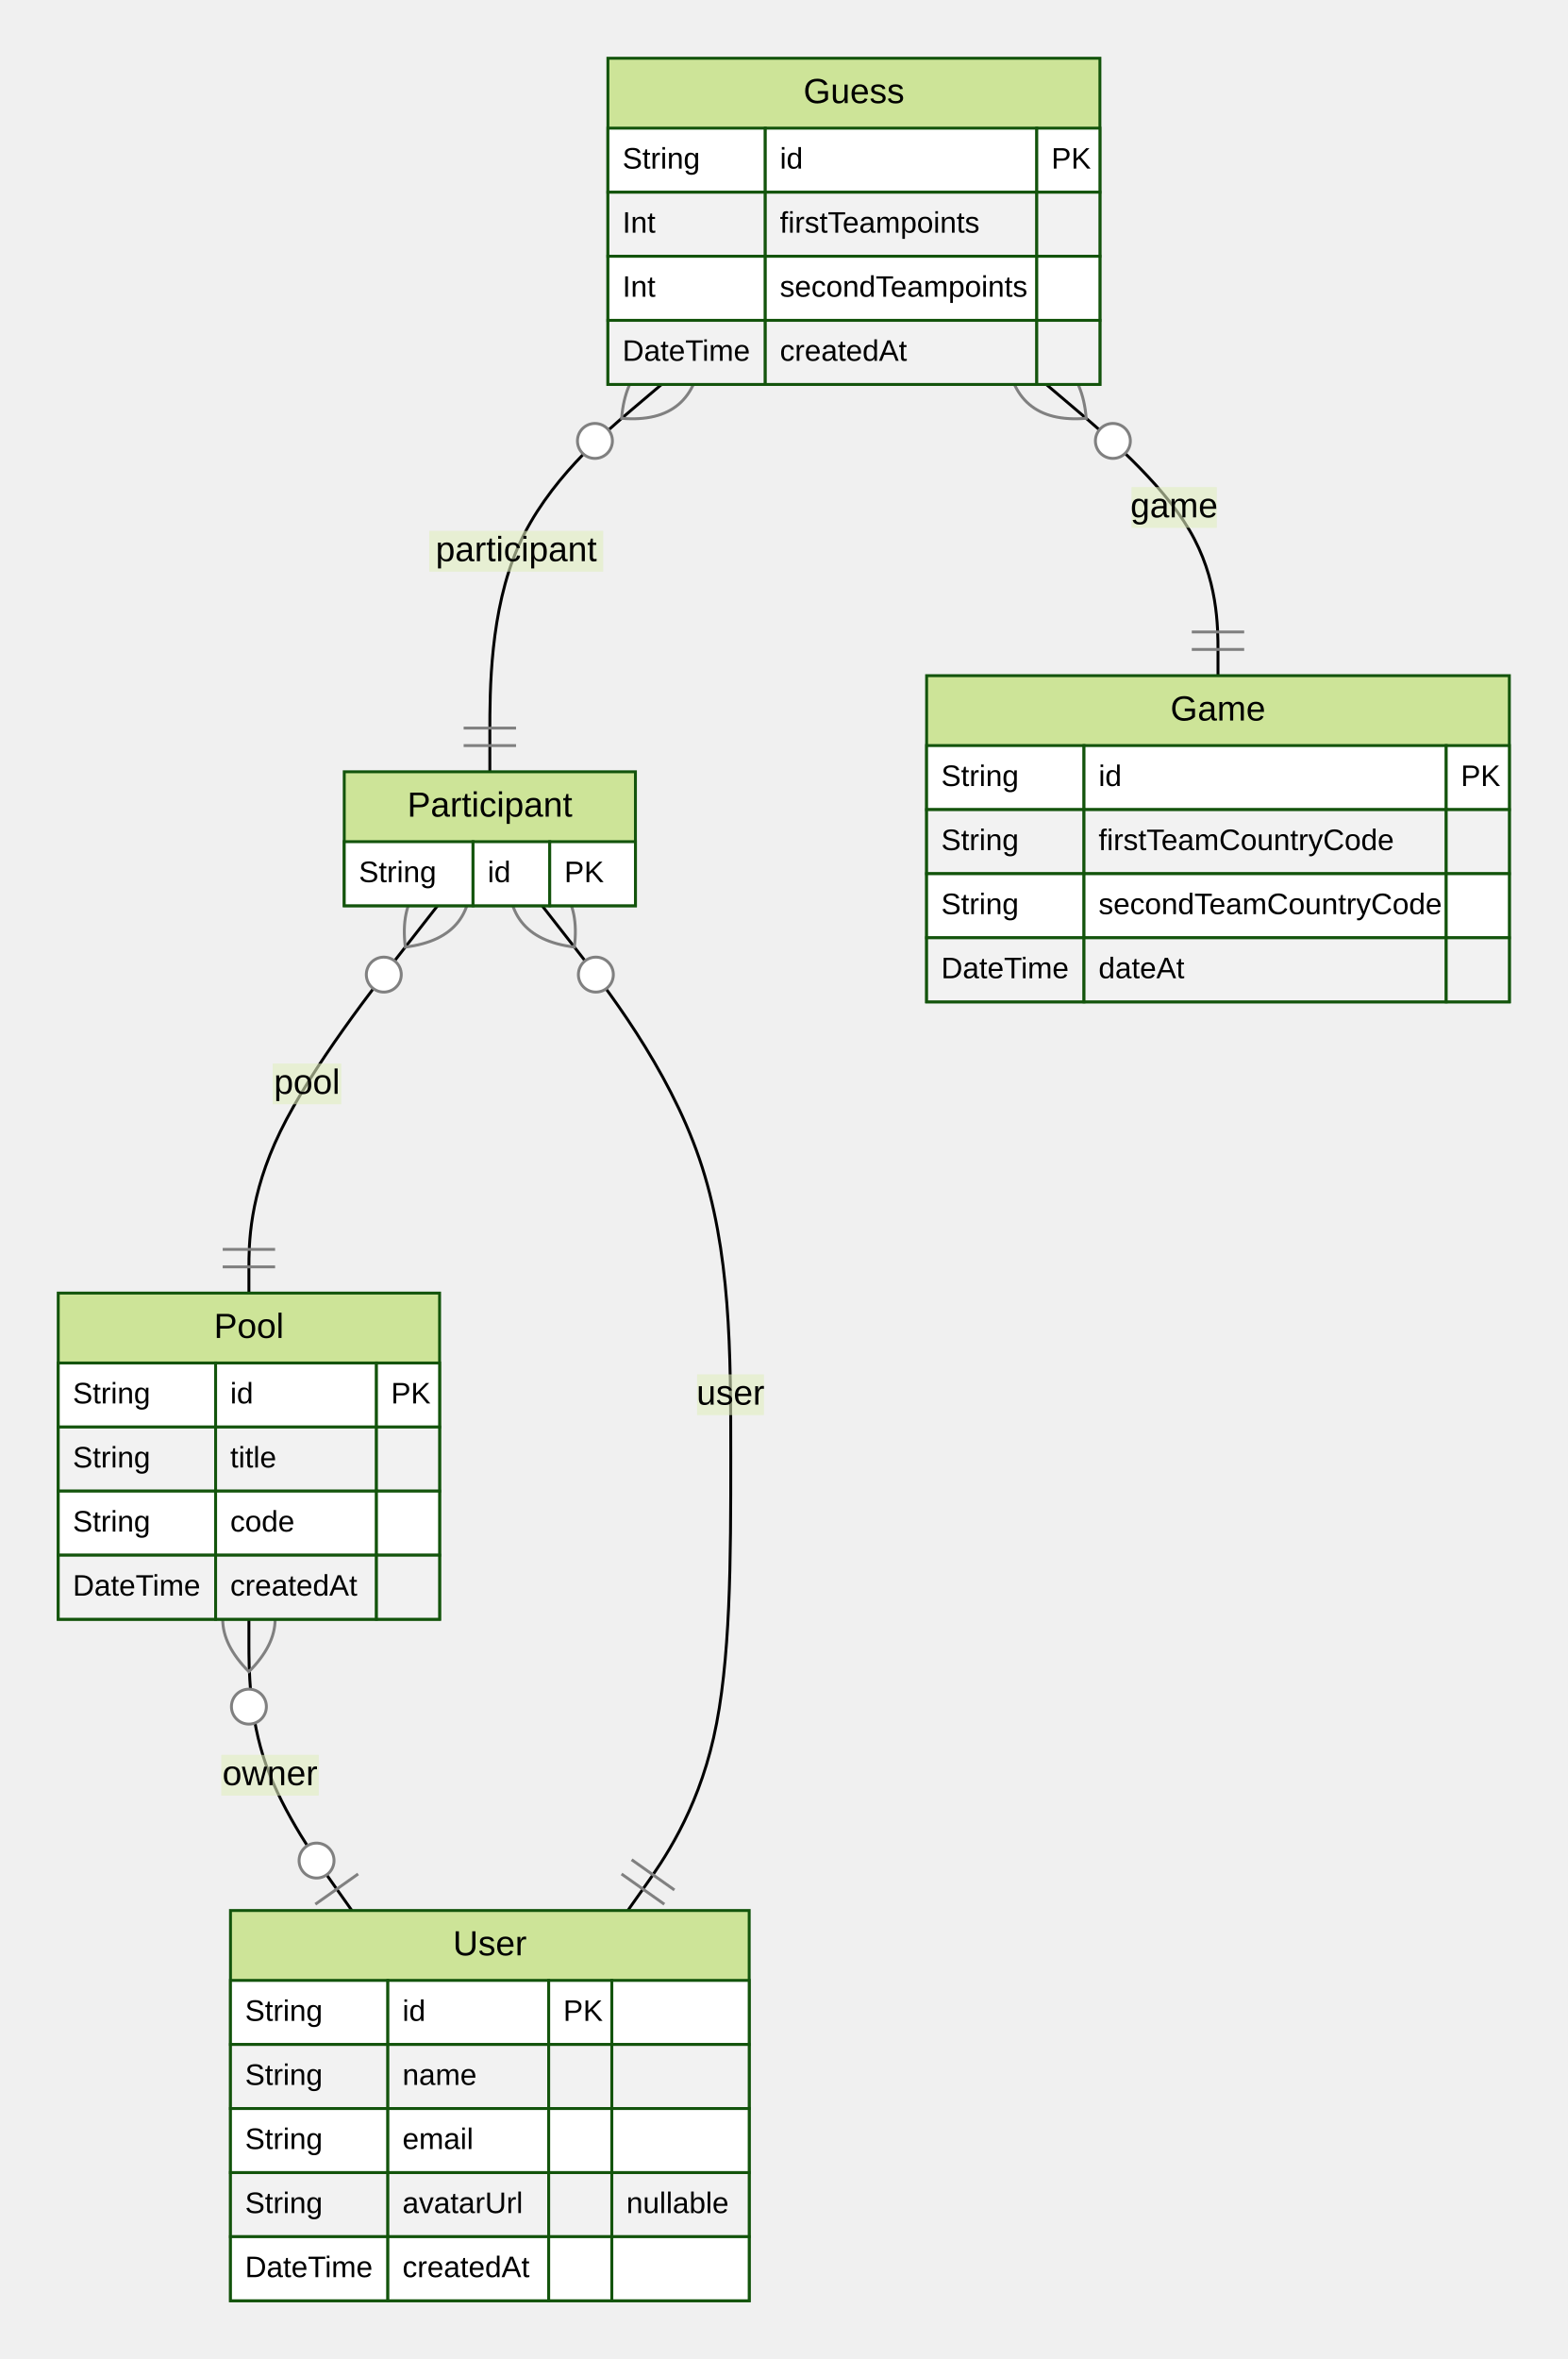
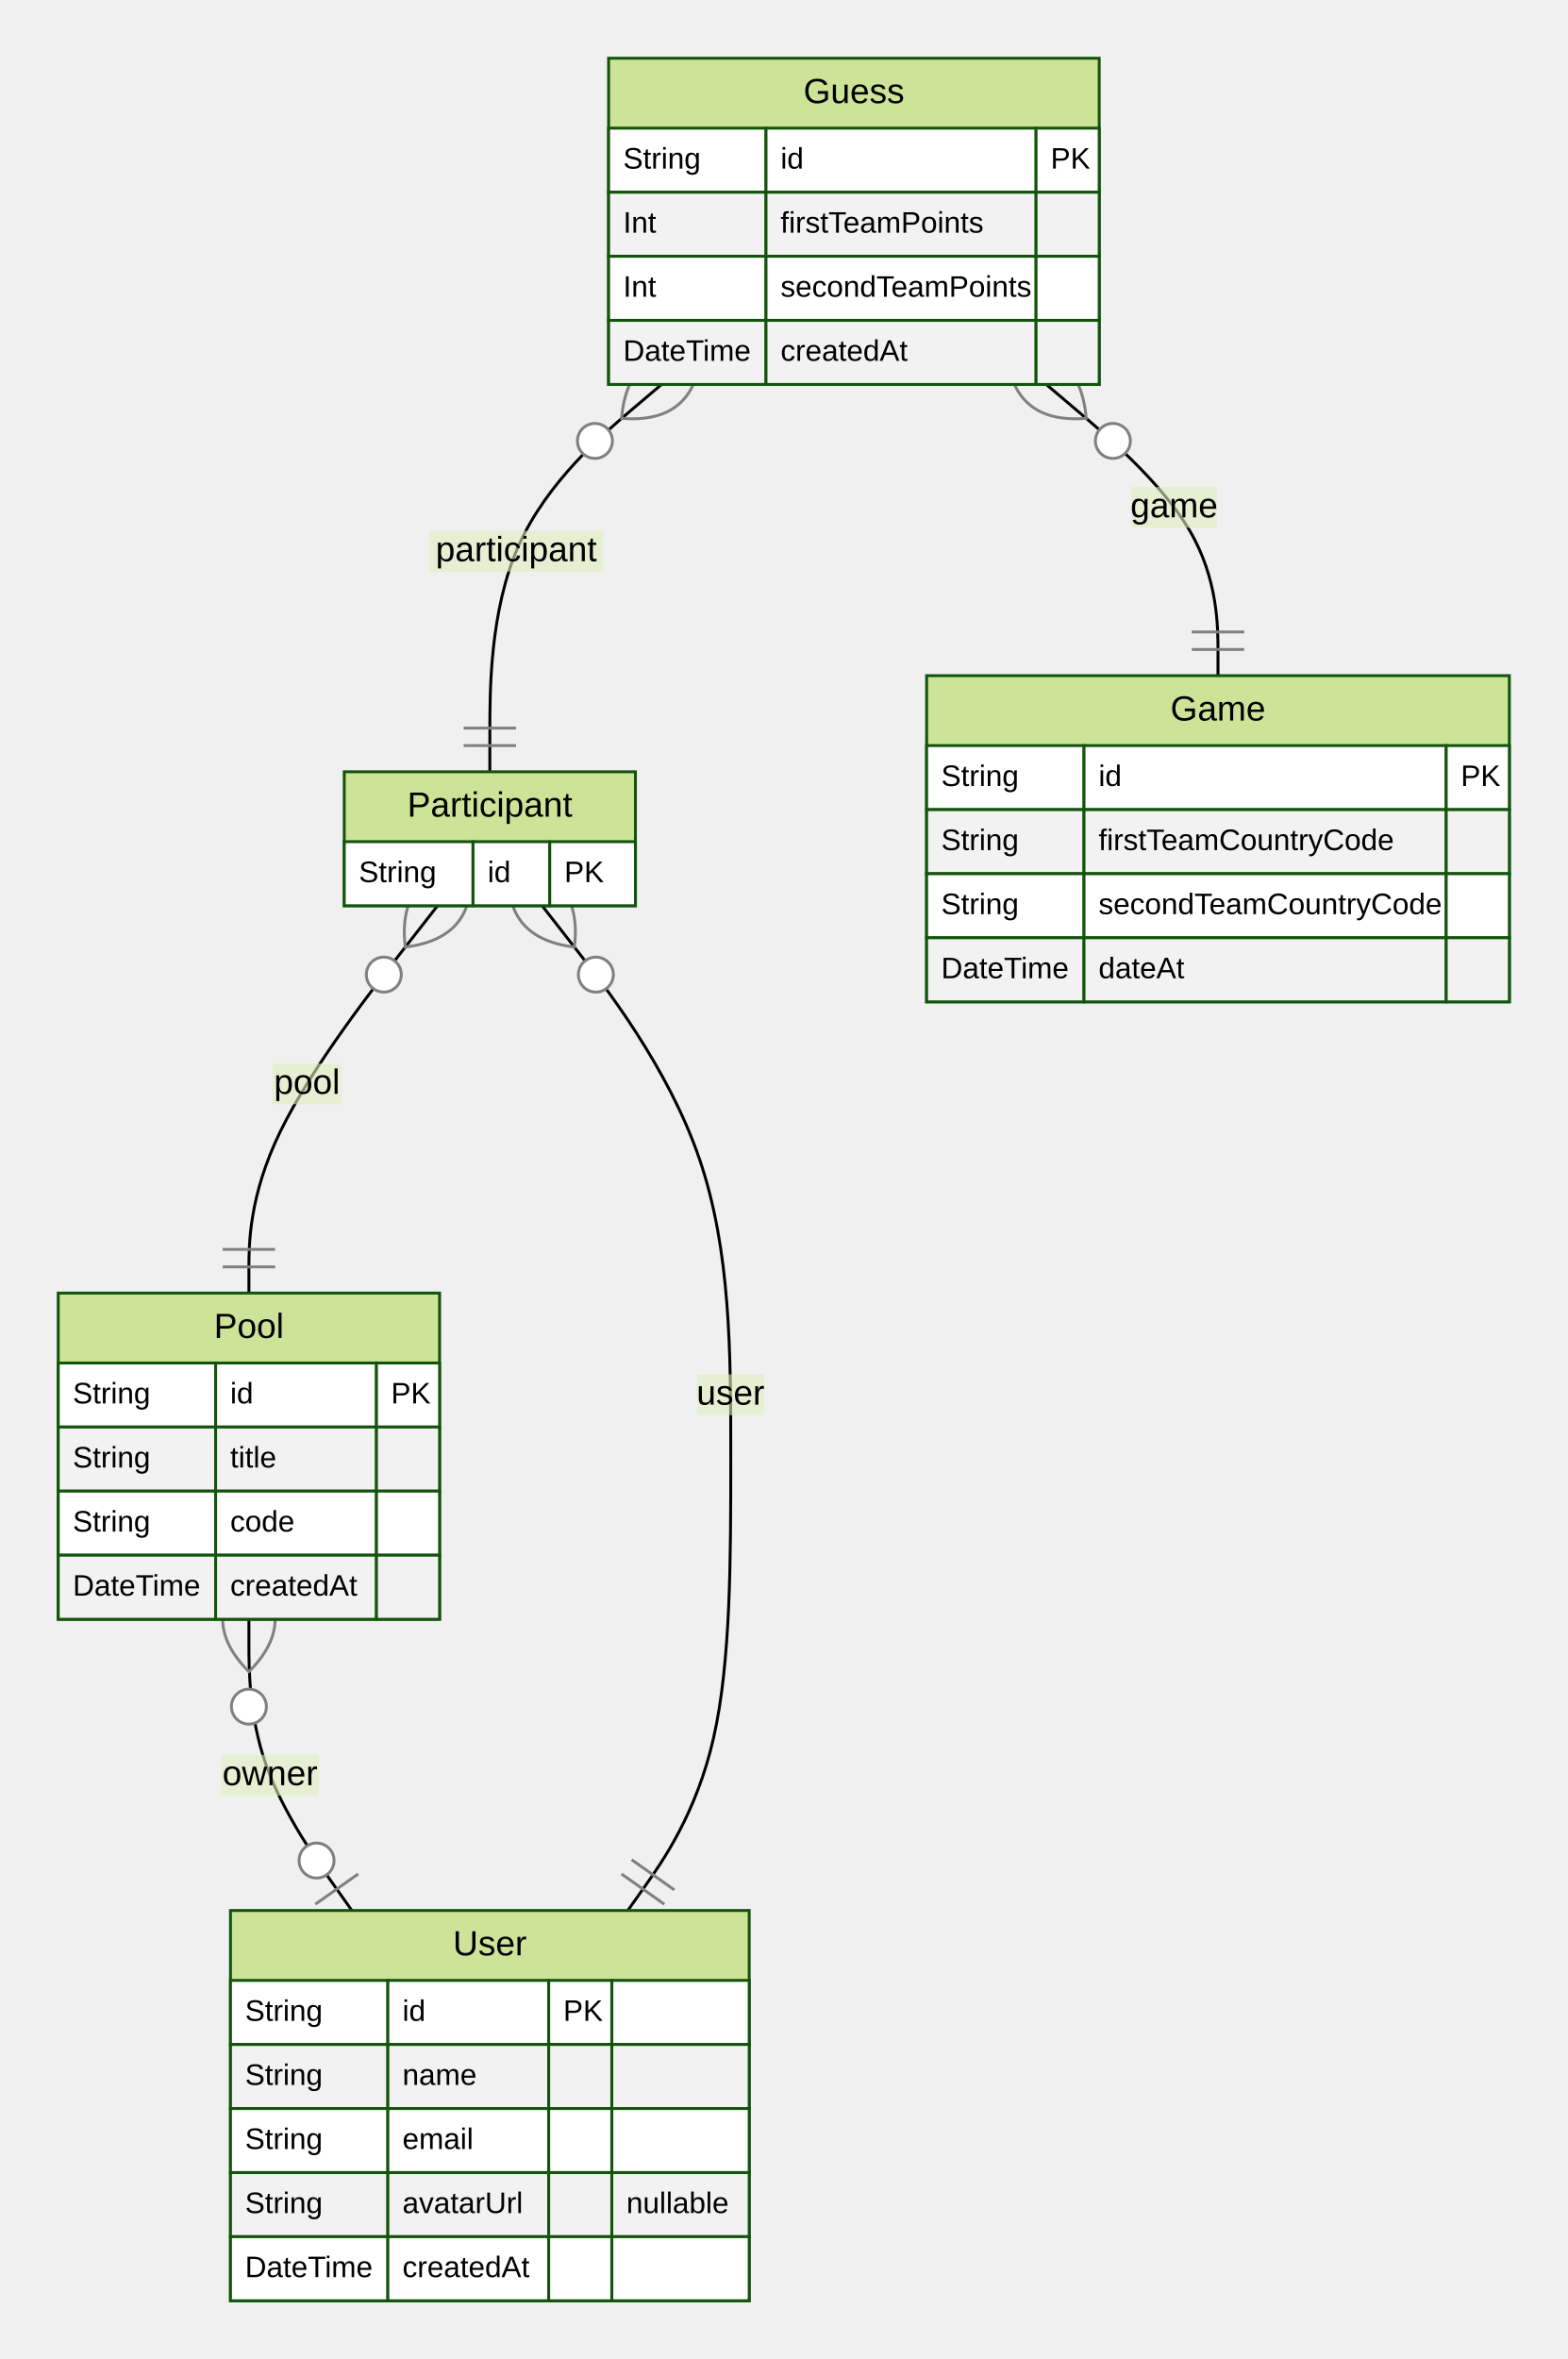
<svg xmlns="http://www.w3.org/2000/svg" aria-labelledby="chart-title-mermaid-0 chart-desc-mermaid-0" role="img" viewBox="0 0 538.347 810" style="max-width: 538.347px; background-color: white;" width="100%" id="mermaid-0">
  <style>#mermaid-0 {font-family:"trebuchet ms",verdana,arial,sans-serif;font-size:16px;fill:#000000;}#mermaid-0 .error-icon{fill:#552222;}#mermaid-0 .error-text{fill:#552222;stroke:#552222;}#mermaid-0 .edge-thickness-normal{stroke-width:2px;}#mermaid-0 .edge-thickness-thick{stroke-width:3.5px;}#mermaid-0 .edge-pattern-solid{stroke-dasharray:0;}#mermaid-0 .edge-pattern-dashed{stroke-dasharray:3;}#mermaid-0 .edge-pattern-dotted{stroke-dasharray:2;}#mermaid-0 .marker{fill:#000000;stroke:#000000;}#mermaid-0 .marker.cross{stroke:#000000;}#mermaid-0 svg{font-family:"trebuchet ms",verdana,arial,sans-serif;font-size:16px;}#mermaid-0 .entityBox{fill:#cde498;stroke:#13540c;}#mermaid-0 .attributeBoxOdd{fill:#ffffff;stroke:#13540c;}#mermaid-0 .attributeBoxEven{fill:#f2f2f2;stroke:#13540c;}#mermaid-0 .relationshipLabelBox{fill:hsl(78.158, 58.462%, 84.51%);opacity:0.7;background-color:hsl(78.158, 58.462%, 84.51%);}#mermaid-0 .relationshipLabelBox rect{opacity:0.5;}#mermaid-0 .relationshipLine{stroke:#000000;}#mermaid-0 :root{--mermaid-font-family:"trebuchet ms",verdana,arial,sans-serif;}</style>
  <g />
  <defs>
    <marker orient="auto" markerHeight="18" markerWidth="18" refY="9" refX="0" id="ONLY_ONE_START">
      <path d="M9,0 L9,18 M15,0 L15,18" fill="none" stroke="gray" />
    </marker>
  </defs>
  <defs>
    <marker orient="auto" markerHeight="18" markerWidth="18" refY="9" refX="18" id="ONLY_ONE_END">
      <path d="M3,0 L3,18 M9,0 L9,18" fill="none" stroke="gray" />
    </marker>
  </defs>
  <defs>
    <marker orient="auto" markerHeight="18" markerWidth="30" refY="9" refX="0" id="ZERO_OR_ONE_START">
      <circle r="6" cy="9" cx="21" fill="white" stroke="gray" />
      <path d="M9,0 L9,18" fill="none" stroke="gray" />
    </marker>
  </defs>
  <defs>
    <marker orient="auto" markerHeight="18" markerWidth="30" refY="9" refX="30" id="ZERO_OR_ONE_END">
      <circle r="6" cy="9" cx="9" fill="white" stroke="gray" />
      <path d="M21,0 L21,18" fill="none" stroke="gray" />
    </marker>
  </defs>
  <defs>
    <marker orient="auto" markerHeight="36" markerWidth="45" refY="18" refX="18" id="ONE_OR_MORE_START">
      <path d="M0,18 Q 18,0 36,18 Q 18,36 0,18 M42,9 L42,27" fill="none" stroke="gray" />
    </marker>
  </defs>
  <defs>
    <marker orient="auto" markerHeight="36" markerWidth="45" refY="18" refX="27" id="ONE_OR_MORE_END">
      <path d="M3,9 L3,27 M9,18 Q27,0 45,18 Q27,36 9,18" fill="none" stroke="gray" />
    </marker>
  </defs>
  <defs>
    <marker orient="auto" markerHeight="36" markerWidth="57" refY="18" refX="18" id="ZERO_OR_MORE_START">
      <circle r="6" cy="18" cx="48" fill="white" stroke="gray" />
      <path d="M0,18 Q18,0 36,18 Q18,36 0,18" fill="none" stroke="gray" />
    </marker>
  </defs>
  <defs>
    <marker orient="auto" markerHeight="36" markerWidth="57" refY="18" refX="39" id="ZERO_OR_MORE_END">
      <circle r="6" cy="18" cx="9" fill="white" stroke="gray" />
      <path d="M21,18 Q39,0 57,18 Q39,36 21,18" fill="none" stroke="gray" />
    </marker>
  </defs>
  <path marker-start="url(#ZERO_OR_MORE_START)" marker-end="url(#ZERO_OR_ONE_END)" fill="none" stroke="gray" d="M85.482,556L85.482,564.333C85.482,572.667,85.482,589.333,91.375,606C97.268,622.667,109.055,639.333,114.948,647.667L120.841,656" class="er relationshipLine" />
  <path marker-start="url(#ZERO_OR_MORE_START)" marker-end="url(#ONLY_ONE_END)" fill="none" stroke="gray" d="M186.176,311L196.974,324.833C207.772,338.667,229.368,366.333,240.166,397.833C250.964,429.333,250.964,464.667,250.964,500C250.964,535.333,250.964,570.667,245.07,596.667C239.177,622.667,227.391,639.333,221.497,647.667L215.604,656" class="er relationshipLine" />
  <path marker-start="url(#ZERO_OR_MORE_START)" marker-end="url(#ONLY_ONE_END)" fill="none" stroke="gray" d="M150.269,311L139.471,324.833C128.674,338.667,107.078,366.333,96.28,388.5C85.482,410.667,85.482,427.333,85.482,435.667L85.482,444" class="er relationshipLine" />
  <path marker-start="url(#ZERO_OR_MORE_START)" marker-end="url(#ONLY_ONE_END)" fill="none" stroke="gray" d="M227.2,132L217.37,140.333C207.541,148.667,187.882,165.333,178.052,187.5C168.223,209.667,168.223,237.333,168.223,251.167L168.223,265" class="er relationshipLine" />
  <path marker-start="url(#ZERO_OR_MORE_START)" marker-end="url(#ONLY_ONE_END)" fill="none" stroke="gray" d="M359.308,132L369.137,140.333C378.967,148.667,398.626,165.333,408.455,182C418.285,198.667,418.285,215.333,418.285,223.667L418.285,232" class="er relationshipLine" />
  <g transform="translate(20,444 )" id="Pool">
    <rect height="112" width="130.964" y="0" x="0" stroke="gray" fill-opacity="100%" fill="honeydew" class="er entityBox" />
    <text transform="translate(65.48175,12)" style="font-family: &quot;trebuchet ms&quot;, verdana, arial, sans-serif;; font-size: 12px" text-anchor="middle" dominant-baseline="middle" y="0" x="0" id="entity-Pool" class="er entityLabel">Pool</text>
    <rect height="22" width="54.048" y="24" x="0" stroke="gray" fill-opacity="100%" fill="honeydew" class="er attributeBoxOdd" />
    <text transform="translate(5,35)" style="font-family: &quot;trebuchet ms&quot;, verdana, arial, sans-serif;; font-size: 10.2px" text-anchor="left" dominant-baseline="middle" y="0" x="0" id="entity-Pool-attr-1-type" class="er entityLabel">String</text>
    <rect height="22" width="55.234" y="24" x="54.048" stroke="gray" fill-opacity="100%" fill="honeydew" class="er attributeBoxOdd" />
    <text transform="translate(59.0484,35)" style="font-family: &quot;trebuchet ms&quot;, verdana, arial, sans-serif;; font-size: 10.2px" text-anchor="left" dominant-baseline="middle" y="0" x="0" id="entity-Pool-attr-1-name" class="er entityLabel">id</text>
    <rect height="22" width="21.681" y="24" x="109.283" stroke="gray" fill-opacity="100%" fill="honeydew" class="er attributeBoxOdd" />
    <text transform="translate(114.2828,35)" style="font-family: &quot;trebuchet ms&quot;, verdana, arial, sans-serif;; font-size: 10.2px" text-anchor="left" dominant-baseline="middle" y="0" x="0" id="entity-Pool-attr-1-key" class="er entityLabel">PK</text>
    <rect height="22" width="54.048" y="46" x="0" stroke="gray" fill-opacity="100%" fill="honeydew" class="er attributeBoxEven" />
    <text transform="translate(5,57)" style="font-family: &quot;trebuchet ms&quot;, verdana, arial, sans-serif;; font-size: 10.2px" text-anchor="left" dominant-baseline="middle" y="0" x="0" id="entity-Pool-attr-2-type" class="er entityLabel">String</text>
    <rect height="22" width="55.234" y="46" x="54.048" stroke="gray" fill-opacity="100%" fill="honeydew" class="er attributeBoxEven" />
    <text transform="translate(59.0484,57)" style="font-family: &quot;trebuchet ms&quot;, verdana, arial, sans-serif;; font-size: 10.2px" text-anchor="left" dominant-baseline="middle" y="0" x="0" id="entity-Pool-attr-2-name" class="er entityLabel">title</text>
    <rect height="22" width="21.681" y="46" x="109.283" stroke="gray" fill-opacity="100%" fill="honeydew" class="er attributeBoxEven" />
    <text transform="translate(114.2828,57)" style="font-family: &quot;trebuchet ms&quot;, verdana, arial, sans-serif;; font-size: 10.2px" text-anchor="left" dominant-baseline="middle" y="0" x="0" id="entity-Pool-attr-2-key" class="er entityLabel" />
    <rect height="22" width="54.048" y="68" x="0" stroke="gray" fill-opacity="100%" fill="honeydew" class="er attributeBoxOdd" />
    <text transform="translate(5,79)" style="font-family: &quot;trebuchet ms&quot;, verdana, arial, sans-serif;; font-size: 10.2px" text-anchor="left" dominant-baseline="middle" y="0" x="0" id="entity-Pool-attr-3-type" class="er entityLabel">String</text>
    <rect height="22" width="55.234" y="68" x="54.048" stroke="gray" fill-opacity="100%" fill="honeydew" class="er attributeBoxOdd" />
    <text transform="translate(59.0484,79)" style="font-family: &quot;trebuchet ms&quot;, verdana, arial, sans-serif;; font-size: 10.2px" text-anchor="left" dominant-baseline="middle" y="0" x="0" id="entity-Pool-attr-3-name" class="er entityLabel">code</text>
    <rect height="22" width="21.681" y="68" x="109.283" stroke="gray" fill-opacity="100%" fill="honeydew" class="er attributeBoxOdd" />
    <text transform="translate(114.2828,79)" style="font-family: &quot;trebuchet ms&quot;, verdana, arial, sans-serif;; font-size: 10.2px" text-anchor="left" dominant-baseline="middle" y="0" x="0" id="entity-Pool-attr-3-key" class="er entityLabel" />
    <rect height="22" width="54.048" y="90" x="0" stroke="gray" fill-opacity="100%" fill="honeydew" class="er attributeBoxEven" />
    <text transform="translate(5,101)" style="font-family: &quot;trebuchet ms&quot;, verdana, arial, sans-serif;; font-size: 10.2px" text-anchor="left" dominant-baseline="middle" y="0" x="0" id="entity-Pool-attr-4-type" class="er entityLabel">DateTime</text>
    <rect height="22" width="55.234" y="90" x="54.048" stroke="gray" fill-opacity="100%" fill="honeydew" class="er attributeBoxEven" />
    <text transform="translate(59.0484,101)" style="font-family: &quot;trebuchet ms&quot;, verdana, arial, sans-serif;; font-size: 10.2px" text-anchor="left" dominant-baseline="middle" y="0" x="0" id="entity-Pool-attr-4-name" class="er entityLabel">createdAt</text>
    <rect height="22" width="21.681" y="90" x="109.283" stroke="gray" fill-opacity="100%" fill="honeydew" class="er attributeBoxEven" />
    <text transform="translate(114.2828,101)" style="font-family: &quot;trebuchet ms&quot;, verdana, arial, sans-serif;; font-size: 10.2px" text-anchor="left" dominant-baseline="middle" y="0" x="0" id="entity-Pool-attr-4-key" class="er entityLabel" />
  </g>
  <g transform="translate(118.2226,265 )" id="Participant">
    <rect height="46" width="100" y="0" x="0" stroke="gray" fill-opacity="100%" fill="honeydew" class="er entityBox" />
    <text transform="translate(50,12)" style="font-family: &quot;trebuchet ms&quot;, verdana, arial, sans-serif;; font-size: 12px" text-anchor="middle" dominant-baseline="middle" y="0" x="0" id="entity-Participant" class="er entityLabel">Participant</text>
    <rect height="22" width="44.231" y="24" x="0" stroke="gray" fill-opacity="100%" fill="honeydew" class="er attributeBoxOdd" />
    <text transform="translate(5,35)" style="font-family: &quot;trebuchet ms&quot;, verdana, arial, sans-serif;; font-size: 10.2px" text-anchor="left" dominant-baseline="middle" y="0" x="0" id="entity-Participant-attr-1-type" class="er entityLabel">String</text>
    <rect height="22" width="26.341" y="24" x="44.231" stroke="gray" fill-opacity="100%" fill="honeydew" class="er attributeBoxOdd" />
    <text transform="translate(49.23142,35)" style="font-family: &quot;trebuchet ms&quot;, verdana, arial, sans-serif;; font-size: 10.2px" text-anchor="left" dominant-baseline="middle" y="0" x="0" id="entity-Participant-attr-1-name" class="er entityLabel">id</text>
    <rect height="22" width="29.428" y="24" x="70.572" stroke="gray" fill-opacity="100%" fill="honeydew" class="er attributeBoxOdd" />
    <text transform="translate(75.57222,35)" style="font-family: &quot;trebuchet ms&quot;, verdana, arial, sans-serif;; font-size: 10.2px" text-anchor="left" dominant-baseline="middle" y="0" x="0" id="entity-Participant-attr-1-key" class="er entityLabel">PK</text>
  </g>
  <g transform="translate(79.1537,656 )" id="User">
    <rect height="134" width="178.138" y="0" x="0" stroke="gray" fill-opacity="100%" fill="honeydew" class="er entityBox" />
    <text transform="translate(89.06892,12)" style="font-family: &quot;trebuchet ms&quot;, verdana, arial, sans-serif;; font-size: 12px" text-anchor="middle" dominant-baseline="middle" y="0" x="0" id="entity-User" class="er entityLabel">User</text>
    <rect height="22" width="54.048" y="24" x="0" stroke="gray" fill-opacity="100%" fill="honeydew" class="er attributeBoxOdd" />
    <text transform="translate(5,35)" style="font-family: &quot;trebuchet ms&quot;, verdana, arial, sans-serif;; font-size: 10.2px" text-anchor="left" dominant-baseline="middle" y="0" x="0" id="entity-User-attr-1-type" class="er entityLabel">String</text>
    <rect height="22" width="55.234" y="24" x="54.048" stroke="gray" fill-opacity="100%" fill="honeydew" class="er attributeBoxOdd" />
    <text transform="translate(59.0484,35)" style="font-family: &quot;trebuchet ms&quot;, verdana, arial, sans-serif;; font-size: 10.2px" text-anchor="left" dominant-baseline="middle" y="0" x="0" id="entity-User-attr-1-name" class="er entityLabel">id</text>
    <rect height="22" width="21.681" y="24" x="109.283" stroke="gray" fill-opacity="100%" fill="honeydew" class="er attributeBoxOdd" />
    <text transform="translate(114.2828,35)" style="font-family: &quot;trebuchet ms&quot;, verdana, arial, sans-serif;; font-size: 10.2px" text-anchor="left" dominant-baseline="middle" y="0" x="0" id="entity-User-attr-1-key" class="er entityLabel">PK</text>
    <rect height="22" width="47.174" y="24" x="130.964" stroke="gray" fill-opacity="100%" fill="honeydew" class="er attributeBoxOdd" />
    <text transform="translate(135.9635,35)" style="font-family: &quot;trebuchet ms&quot;, verdana, arial, sans-serif;; font-size: 10.2px" text-anchor="left" dominant-baseline="middle" y="0" x="0" id="entity-User-attr-1-comment" class="er entityLabel" />
    <rect height="22" width="54.048" y="46" x="0" stroke="gray" fill-opacity="100%" fill="honeydew" class="er attributeBoxEven" />
    <text transform="translate(5,57)" style="font-family: &quot;trebuchet ms&quot;, verdana, arial, sans-serif;; font-size: 10.2px" text-anchor="left" dominant-baseline="middle" y="0" x="0" id="entity-User-attr-2-type" class="er entityLabel">String</text>
    <rect height="22" width="55.234" y="46" x="54.048" stroke="gray" fill-opacity="100%" fill="honeydew" class="er attributeBoxEven" />
    <text transform="translate(59.0484,57)" style="font-family: &quot;trebuchet ms&quot;, verdana, arial, sans-serif;; font-size: 10.2px" text-anchor="left" dominant-baseline="middle" y="0" x="0" id="entity-User-attr-2-name" class="er entityLabel">name</text>
    <rect height="22" width="21.681" y="46" x="109.283" stroke="gray" fill-opacity="100%" fill="honeydew" class="er attributeBoxEven" />
    <text transform="translate(114.2828,57)" style="font-family: &quot;trebuchet ms&quot;, verdana, arial, sans-serif;; font-size: 10.2px" text-anchor="left" dominant-baseline="middle" y="0" x="0" id="entity-User-attr-2-key" class="er entityLabel" />
    <rect height="22" width="47.174" y="46" x="130.964" stroke="gray" fill-opacity="100%" fill="honeydew" class="er attributeBoxEven" />
    <text transform="translate(135.9635,57)" style="font-family: &quot;trebuchet ms&quot;, verdana, arial, sans-serif;; font-size: 10.2px" text-anchor="left" dominant-baseline="middle" y="0" x="0" id="entity-User-attr-2-comment" class="er entityLabel" />
    <rect height="22" width="54.048" y="68" x="0" stroke="gray" fill-opacity="100%" fill="honeydew" class="er attributeBoxOdd" />
    <text transform="translate(5,79)" style="font-family: &quot;trebuchet ms&quot;, verdana, arial, sans-serif;; font-size: 10.2px" text-anchor="left" dominant-baseline="middle" y="0" x="0" id="entity-User-attr-3-type" class="er entityLabel">String</text>
    <rect height="22" width="55.234" y="68" x="54.048" stroke="gray" fill-opacity="100%" fill="honeydew" class="er attributeBoxOdd" />
    <text transform="translate(59.0484,79)" style="font-family: &quot;trebuchet ms&quot;, verdana, arial, sans-serif;; font-size: 10.2px" text-anchor="left" dominant-baseline="middle" y="0" x="0" id="entity-User-attr-3-name" class="er entityLabel">email</text>
    <rect height="22" width="21.681" y="68" x="109.283" stroke="gray" fill-opacity="100%" fill="honeydew" class="er attributeBoxOdd" />
    <text transform="translate(114.2828,79)" style="font-family: &quot;trebuchet ms&quot;, verdana, arial, sans-serif;; font-size: 10.2px" text-anchor="left" dominant-baseline="middle" y="0" x="0" id="entity-User-attr-3-key" class="er entityLabel" />
    <rect height="22" width="47.174" y="68" x="130.964" stroke="gray" fill-opacity="100%" fill="honeydew" class="er attributeBoxOdd" />
    <text transform="translate(135.9635,79)" style="font-family: &quot;trebuchet ms&quot;, verdana, arial, sans-serif;; font-size: 10.2px" text-anchor="left" dominant-baseline="middle" y="0" x="0" id="entity-User-attr-3-comment" class="er entityLabel" />
    <rect height="22" width="54.048" y="90" x="0" stroke="gray" fill-opacity="100%" fill="honeydew" class="er attributeBoxEven" />
    <text transform="translate(5,101)" style="font-family: &quot;trebuchet ms&quot;, verdana, arial, sans-serif;; font-size: 10.2px" text-anchor="left" dominant-baseline="middle" y="0" x="0" id="entity-User-attr-4-type" class="er entityLabel">String</text>
    <rect height="22" width="55.234" y="90" x="54.048" stroke="gray" fill-opacity="100%" fill="honeydew" class="er attributeBoxEven" />
    <text transform="translate(59.0484,101)" style="font-family: &quot;trebuchet ms&quot;, verdana, arial, sans-serif;; font-size: 10.2px" text-anchor="left" dominant-baseline="middle" y="0" x="0" id="entity-User-attr-4-name" class="er entityLabel">avatarUrl</text>
    <rect height="22" width="21.681" y="90" x="109.283" stroke="gray" fill-opacity="100%" fill="honeydew" class="er attributeBoxEven" />
    <text transform="translate(114.2828,101)" style="font-family: &quot;trebuchet ms&quot;, verdana, arial, sans-serif;; font-size: 10.2px" text-anchor="left" dominant-baseline="middle" y="0" x="0" id="entity-User-attr-4-key" class="er entityLabel" />
    <rect height="22" width="47.174" y="90" x="130.964" stroke="gray" fill-opacity="100%" fill="honeydew" class="er attributeBoxEven" />
    <text transform="translate(135.9635,101)" style="font-family: &quot;trebuchet ms&quot;, verdana, arial, sans-serif;; font-size: 10.2px" text-anchor="left" dominant-baseline="middle" y="0" x="0" id="entity-User-attr-4-comment" class="er entityLabel">nullable</text>
    <rect height="22" width="54.048" y="112" x="0" stroke="gray" fill-opacity="100%" fill="honeydew" class="er attributeBoxOdd" />
    <text transform="translate(5,123)" style="font-family: &quot;trebuchet ms&quot;, verdana, arial, sans-serif;; font-size: 10.2px" text-anchor="left" dominant-baseline="middle" y="0" x="0" id="entity-User-attr-5-type" class="er entityLabel">DateTime</text>
    <rect height="22" width="55.234" y="112" x="54.048" stroke="gray" fill-opacity="100%" fill="honeydew" class="er attributeBoxOdd" />
    <text transform="translate(59.0484,123)" style="font-family: &quot;trebuchet ms&quot;, verdana, arial, sans-serif;; font-size: 10.2px" text-anchor="left" dominant-baseline="middle" y="0" x="0" id="entity-User-attr-5-name" class="er entityLabel">createdAt</text>
    <rect height="22" width="21.681" y="112" x="109.283" stroke="gray" fill-opacity="100%" fill="honeydew" class="er attributeBoxOdd" />
    <text transform="translate(114.2828,123)" style="font-family: &quot;trebuchet ms&quot;, verdana, arial, sans-serif;; font-size: 10.2px" text-anchor="left" dominant-baseline="middle" y="0" x="0" id="entity-User-attr-5-key" class="er entityLabel" />
    <rect height="22" width="47.174" y="112" x="130.964" stroke="gray" fill-opacity="100%" fill="honeydew" class="er attributeBoxOdd" />
    <text transform="translate(135.9635,123)" style="font-family: &quot;trebuchet ms&quot;, verdana, arial, sans-serif;; font-size: 10.2px" text-anchor="left" dominant-baseline="middle" y="0" x="0" id="entity-User-attr-5-comment" class="er entityLabel" />
  </g>
  <g transform="translate(318.2226,232 )" id="Game">
    <rect height="112" width="200.124" y="0" x="0" stroke="gray" fill-opacity="100%" fill="honeydew" class="er entityBox" />
    <text transform="translate(100.062,12)" style="font-family: &quot;trebuchet ms&quot;, verdana, arial, sans-serif;; font-size: 12px" text-anchor="middle" dominant-baseline="middle" y="0" x="0" id="entity-Game" class="er entityLabel">Game</text>
    <rect height="22" width="54.048" y="24" x="0" stroke="gray" fill-opacity="100%" fill="honeydew" class="er attributeBoxOdd" />
    <text transform="translate(5,35)" style="font-family: &quot;trebuchet ms&quot;, verdana, arial, sans-serif;; font-size: 10.2px" text-anchor="left" dominant-baseline="middle" y="0" x="0" id="entity-Game-attr-1-type" class="er entityLabel">String</text>
    <rect height="22" width="124.395" y="24" x="54.048" stroke="gray" fill-opacity="100%" fill="honeydew" class="er attributeBoxOdd" />
    <text transform="translate(59.0484,35)" style="font-family: &quot;trebuchet ms&quot;, verdana, arial, sans-serif;; font-size: 10.2px" text-anchor="left" dominant-baseline="middle" y="0" x="0" id="entity-Game-attr-1-name" class="er entityLabel">id</text>
    <rect height="22" width="21.681" y="24" x="178.443" stroke="gray" fill-opacity="100%" fill="honeydew" class="er attributeBoxOdd" />
    <text transform="translate(183.4432,35)" style="font-family: &quot;trebuchet ms&quot;, verdana, arial, sans-serif;; font-size: 10.2px" text-anchor="left" dominant-baseline="middle" y="0" x="0" id="entity-Game-attr-1-key" class="er entityLabel">PK</text>
    <rect height="22" width="54.048" y="46" x="0" stroke="gray" fill-opacity="100%" fill="honeydew" class="er attributeBoxEven" />
    <text transform="translate(5,57)" style="font-family: &quot;trebuchet ms&quot;, verdana, arial, sans-serif;; font-size: 10.2px" text-anchor="left" dominant-baseline="middle" y="0" x="0" id="entity-Game-attr-2-type" class="er entityLabel">String</text>
    <rect height="22" width="124.395" y="46" x="54.048" stroke="gray" fill-opacity="100%" fill="honeydew" class="er attributeBoxEven" />
    <text transform="translate(59.0484,57)" style="font-family: &quot;trebuchet ms&quot;, verdana, arial, sans-serif;; font-size: 10.2px" text-anchor="left" dominant-baseline="middle" y="0" x="0" id="entity-Game-attr-2-name" class="er entityLabel">firstTeamCountryCode</text>
    <rect height="22" width="21.681" y="46" x="178.443" stroke="gray" fill-opacity="100%" fill="honeydew" class="er attributeBoxEven" />
    <text transform="translate(183.4432,57)" style="font-family: &quot;trebuchet ms&quot;, verdana, arial, sans-serif;; font-size: 10.2px" text-anchor="left" dominant-baseline="middle" y="0" x="0" id="entity-Game-attr-2-key" class="er entityLabel" />
    <rect height="22" width="54.048" y="68" x="0" stroke="gray" fill-opacity="100%" fill="honeydew" class="er attributeBoxOdd" />
    <text transform="translate(5,79)" style="font-family: &quot;trebuchet ms&quot;, verdana, arial, sans-serif;; font-size: 10.2px" text-anchor="left" dominant-baseline="middle" y="0" x="0" id="entity-Game-attr-3-type" class="er entityLabel">String</text>
    <rect height="22" width="124.395" y="68" x="54.048" stroke="gray" fill-opacity="100%" fill="honeydew" class="er attributeBoxOdd" />
    <text transform="translate(59.0484,79)" style="font-family: &quot;trebuchet ms&quot;, verdana, arial, sans-serif;; font-size: 10.2px" text-anchor="left" dominant-baseline="middle" y="0" x="0" id="entity-Game-attr-3-name" class="er entityLabel">secondTeamCountryCode</text>
    <rect height="22" width="21.681" y="68" x="178.443" stroke="gray" fill-opacity="100%" fill="honeydew" class="er attributeBoxOdd" />
    <text transform="translate(183.4432,79)" style="font-family: &quot;trebuchet ms&quot;, verdana, arial, sans-serif;; font-size: 10.2px" text-anchor="left" dominant-baseline="middle" y="0" x="0" id="entity-Game-attr-3-key" class="er entityLabel" />
    <rect height="22" width="54.048" y="90" x="0" stroke="gray" fill-opacity="100%" fill="honeydew" class="er attributeBoxEven" />
    <text transform="translate(5,101)" style="font-family: &quot;trebuchet ms&quot;, verdana, arial, sans-serif;; font-size: 10.2px" text-anchor="left" dominant-baseline="middle" y="0" x="0" id="entity-Game-attr-4-type" class="er entityLabel">DateTime</text>
    <rect height="22" width="124.395" y="90" x="54.048" stroke="gray" fill-opacity="100%" fill="honeydew" class="er attributeBoxEven" />
    <text transform="translate(59.0484,101)" style="font-family: &quot;trebuchet ms&quot;, verdana, arial, sans-serif;; font-size: 10.2px" text-anchor="left" dominant-baseline="middle" y="0" x="0" id="entity-Game-attr-4-name" class="er entityLabel">dateAt</text>
    <rect height="22" width="21.681" y="90" x="178.443" stroke="gray" fill-opacity="100%" fill="honeydew" class="er attributeBoxEven" />
    <text transform="translate(183.4432,101)" style="font-family: &quot;trebuchet ms&quot;, verdana, arial, sans-serif;; font-size: 10.2px" text-anchor="left" dominant-baseline="middle" y="0" x="0" id="entity-Game-attr-4-key" class="er entityLabel" />
  </g>
-   <g transform="translate(208.7719,20 )" id="Guess">
-     <rect height="112" width="168.964" y="0" x="0" stroke="gray" fill-opacity="100%" fill="honeydew" class="er entityBox" />
-     <text transform="translate(84.48175,12)" style="font-family: &quot;trebuchet ms&quot;, verdana, arial, sans-serif;; font-size: 12px" text-anchor="middle" dominant-baseline="middle" y="0" x="0" id="entity-Guess" class="er entityLabel">Guess</text>
+   <g transform="translate(209.0141,20 )" id="Guess">
+     <rect height="112" width="168.479" y="0" x="0" stroke="gray" fill-opacity="100%" fill="honeydew" class="er entityBox" />
+     <text transform="translate(84.23956,12)" style="font-family: &quot;trebuchet ms&quot;, verdana, arial, sans-serif;; font-size: 12px" text-anchor="middle" dominant-baseline="middle" y="0" x="0" id="entity-Guess" class="er entityLabel">Guess</text>
    <rect height="22" width="54.048" y="24" x="0" stroke="gray" fill-opacity="100%" fill="honeydew" class="er attributeBoxOdd" />
    <text transform="translate(5,35)" style="font-family: &quot;trebuchet ms&quot;, verdana, arial, sans-serif;; font-size: 10.2px" text-anchor="left" dominant-baseline="middle" y="0" x="0" id="entity-Guess-attr-1-type" class="er entityLabel">String</text>
-     <rect height="22" width="93.234" y="24" x="54.048" stroke="gray" fill-opacity="100%" fill="honeydew" class="er attributeBoxOdd" />
+     <rect height="22" width="92.75" y="24" x="54.048" stroke="gray" fill-opacity="100%" fill="honeydew" class="er attributeBoxOdd" />
    <text transform="translate(59.0484,35)" style="font-family: &quot;trebuchet ms&quot;, verdana, arial, sans-serif;; font-size: 10.2px" text-anchor="left" dominant-baseline="middle" y="0" x="0" id="entity-Guess-attr-1-name" class="er entityLabel">id</text>
-     <rect height="22" width="21.681" y="24" x="147.283" stroke="gray" fill-opacity="100%" fill="honeydew" class="er attributeBoxOdd" />
-     <text transform="translate(152.2828,35)" style="font-family: &quot;trebuchet ms&quot;, verdana, arial, sans-serif;; font-size: 10.2px" text-anchor="left" dominant-baseline="middle" y="0" x="0" id="entity-Guess-attr-1-key" class="er entityLabel">PK</text>
+     <rect height="22" width="21.681" y="24" x="146.798" stroke="gray" fill-opacity="100%" fill="honeydew" class="er attributeBoxOdd" />
+     <text transform="translate(151.7984,35)" style="font-family: &quot;trebuchet ms&quot;, verdana, arial, sans-serif;; font-size: 10.2px" text-anchor="left" dominant-baseline="middle" y="0" x="0" id="entity-Guess-attr-1-key" class="er entityLabel">PK</text>
    <rect height="22" width="54.048" y="46" x="0" stroke="gray" fill-opacity="100%" fill="honeydew" class="er attributeBoxEven" />
    <text transform="translate(5,57)" style="font-family: &quot;trebuchet ms&quot;, verdana, arial, sans-serif;; font-size: 10.2px" text-anchor="left" dominant-baseline="middle" y="0" x="0" id="entity-Guess-attr-2-type" class="er entityLabel">Int</text>
-     <rect height="22" width="93.234" y="46" x="54.048" stroke="gray" fill-opacity="100%" fill="honeydew" class="er attributeBoxEven" />
-     <text transform="translate(59.0484,57)" style="font-family: &quot;trebuchet ms&quot;, verdana, arial, sans-serif;; font-size: 10.2px" text-anchor="left" dominant-baseline="middle" y="0" x="0" id="entity-Guess-attr-2-name" class="er entityLabel">firstTeampoints</text>
-     <rect height="22" width="21.681" y="46" x="147.283" stroke="gray" fill-opacity="100%" fill="honeydew" class="er attributeBoxEven" />
-     <text transform="translate(152.2828,57)" style="font-family: &quot;trebuchet ms&quot;, verdana, arial, sans-serif;; font-size: 10.2px" text-anchor="left" dominant-baseline="middle" y="0" x="0" id="entity-Guess-attr-2-key" class="er entityLabel" />
+     <rect height="22" width="92.75" y="46" x="54.048" stroke="gray" fill-opacity="100%" fill="honeydew" class="er attributeBoxEven" />
+     <text transform="translate(59.0484,57)" style="font-family: &quot;trebuchet ms&quot;, verdana, arial, sans-serif;; font-size: 10.2px" text-anchor="left" dominant-baseline="middle" y="0" x="0" id="entity-Guess-attr-2-name" class="er entityLabel">firstTeamPoints</text>
+     <rect height="22" width="21.681" y="46" x="146.798" stroke="gray" fill-opacity="100%" fill="honeydew" class="er attributeBoxEven" />
+     <text transform="translate(151.7984,57)" style="font-family: &quot;trebuchet ms&quot;, verdana, arial, sans-serif;; font-size: 10.2px" text-anchor="left" dominant-baseline="middle" y="0" x="0" id="entity-Guess-attr-2-key" class="er entityLabel" />
    <rect height="22" width="54.048" y="68" x="0" stroke="gray" fill-opacity="100%" fill="honeydew" class="er attributeBoxOdd" />
    <text transform="translate(5,79)" style="font-family: &quot;trebuchet ms&quot;, verdana, arial, sans-serif;; font-size: 10.2px" text-anchor="left" dominant-baseline="middle" y="0" x="0" id="entity-Guess-attr-3-type" class="er entityLabel">Int</text>
-     <rect height="22" width="93.234" y="68" x="54.048" stroke="gray" fill-opacity="100%" fill="honeydew" class="er attributeBoxOdd" />
-     <text transform="translate(59.0484,79)" style="font-family: &quot;trebuchet ms&quot;, verdana, arial, sans-serif;; font-size: 10.2px" text-anchor="left" dominant-baseline="middle" y="0" x="0" id="entity-Guess-attr-3-name" class="er entityLabel">secondTeampoints</text>
-     <rect height="22" width="21.681" y="68" x="147.283" stroke="gray" fill-opacity="100%" fill="honeydew" class="er attributeBoxOdd" />
-     <text transform="translate(152.2828,79)" style="font-family: &quot;trebuchet ms&quot;, verdana, arial, sans-serif;; font-size: 10.2px" text-anchor="left" dominant-baseline="middle" y="0" x="0" id="entity-Guess-attr-3-key" class="er entityLabel" />
+     <rect height="22" width="92.75" y="68" x="54.048" stroke="gray" fill-opacity="100%" fill="honeydew" class="er attributeBoxOdd" />
+     <text transform="translate(59.0484,79)" style="font-family: &quot;trebuchet ms&quot;, verdana, arial, sans-serif;; font-size: 10.2px" text-anchor="left" dominant-baseline="middle" y="0" x="0" id="entity-Guess-attr-3-name" class="er entityLabel">secondTeamPoints</text>
+     <rect height="22" width="21.681" y="68" x="146.798" stroke="gray" fill-opacity="100%" fill="honeydew" class="er attributeBoxOdd" />
+     <text transform="translate(151.7984,79)" style="font-family: &quot;trebuchet ms&quot;, verdana, arial, sans-serif;; font-size: 10.2px" text-anchor="left" dominant-baseline="middle" y="0" x="0" id="entity-Guess-attr-3-key" class="er entityLabel" />
    <rect height="22" width="54.048" y="90" x="0" stroke="gray" fill-opacity="100%" fill="honeydew" class="er attributeBoxEven" />
    <text transform="translate(5,101)" style="font-family: &quot;trebuchet ms&quot;, verdana, arial, sans-serif;; font-size: 10.2px" text-anchor="left" dominant-baseline="middle" y="0" x="0" id="entity-Guess-attr-4-type" class="er entityLabel">DateTime</text>
-     <rect height="22" width="93.234" y="90" x="54.048" stroke="gray" fill-opacity="100%" fill="honeydew" class="er attributeBoxEven" />
+     <rect height="22" width="92.75" y="90" x="54.048" stroke="gray" fill-opacity="100%" fill="honeydew" class="er attributeBoxEven" />
    <text transform="translate(59.0484,101)" style="font-family: &quot;trebuchet ms&quot;, verdana, arial, sans-serif;; font-size: 10.2px" text-anchor="left" dominant-baseline="middle" y="0" x="0" id="entity-Guess-attr-4-name" class="er entityLabel">createdAt</text>
-     <rect height="22" width="21.681" y="90" x="147.283" stroke="gray" fill-opacity="100%" fill="honeydew" class="er attributeBoxEven" />
-     <text transform="translate(152.2828,101)" style="font-family: &quot;trebuchet ms&quot;, verdana, arial, sans-serif;; font-size: 10.2px" text-anchor="left" dominant-baseline="middle" y="0" x="0" id="entity-Guess-attr-4-key" class="er entityLabel" />
+     <rect height="22" width="21.681" y="90" x="146.798" stroke="gray" fill-opacity="100%" fill="honeydew" class="er attributeBoxEven" />
+     <text transform="translate(151.7984,101)" style="font-family: &quot;trebuchet ms&quot;, verdana, arial, sans-serif;; font-size: 10.2px" text-anchor="left" dominant-baseline="middle" y="0" x="0" id="entity-Guess-attr-4-key" class="er entityLabel" />
  </g>
  <rect fill-opacity="85%" fill="white" height="14" width="33.471" y="602.554" x="75.983" class="er relationshipLabelBox" />
  <text style="font-family: &quot;trebuchet ms&quot;, verdana, arial, sans-serif;; font-size: 12px" dominant-baseline="middle" text-anchor="middle" y="609.554" x="92.718" id="rel1" class="er relationshipLabel">owner</text>
  <rect fill-opacity="85%" fill="white" height="14" width="22.959" y="471.913" x="239.398" class="er relationshipLabelBox" />
  <text style="font-family: &quot;trebuchet ms&quot;, verdana, arial, sans-serif;; font-size: 12px" dominant-baseline="middle" text-anchor="middle" y="478.913" x="250.878" id="rel2" class="er relationshipLabel">user</text>
  <rect fill-opacity="85%" fill="white" height="14" width="23.564" y="365.183" x="93.637" class="er relationshipLabelBox" />
  <text style="font-family: &quot;trebuchet ms&quot;, verdana, arial, sans-serif;; font-size: 12px" dominant-baseline="middle" text-anchor="middle" y="372.183" x="105.419" id="rel3" class="er relationshipLabel">pool</text>
  <rect fill-opacity="85%" fill="white" height="14" width="59.744" y="182.29" x="147.412" class="er relationshipLabelBox" />
  <text style="font-family: &quot;trebuchet ms&quot;, verdana, arial, sans-serif;; font-size: 12px" dominant-baseline="middle" text-anchor="middle" y="189.29" x="177.284" id="rel4" class="er relationshipLabel">participant</text>
  <rect fill-opacity="85%" fill="white" height="14" width="29.289" y="167.246" x="388.578" class="er relationshipLabelBox" />
  <text style="font-family: &quot;trebuchet ms&quot;, verdana, arial, sans-serif;; font-size: 12px" dominant-baseline="middle" text-anchor="middle" y="174.246" x="403.223" id="rel5" class="er relationshipLabel">game</text>
</svg>
